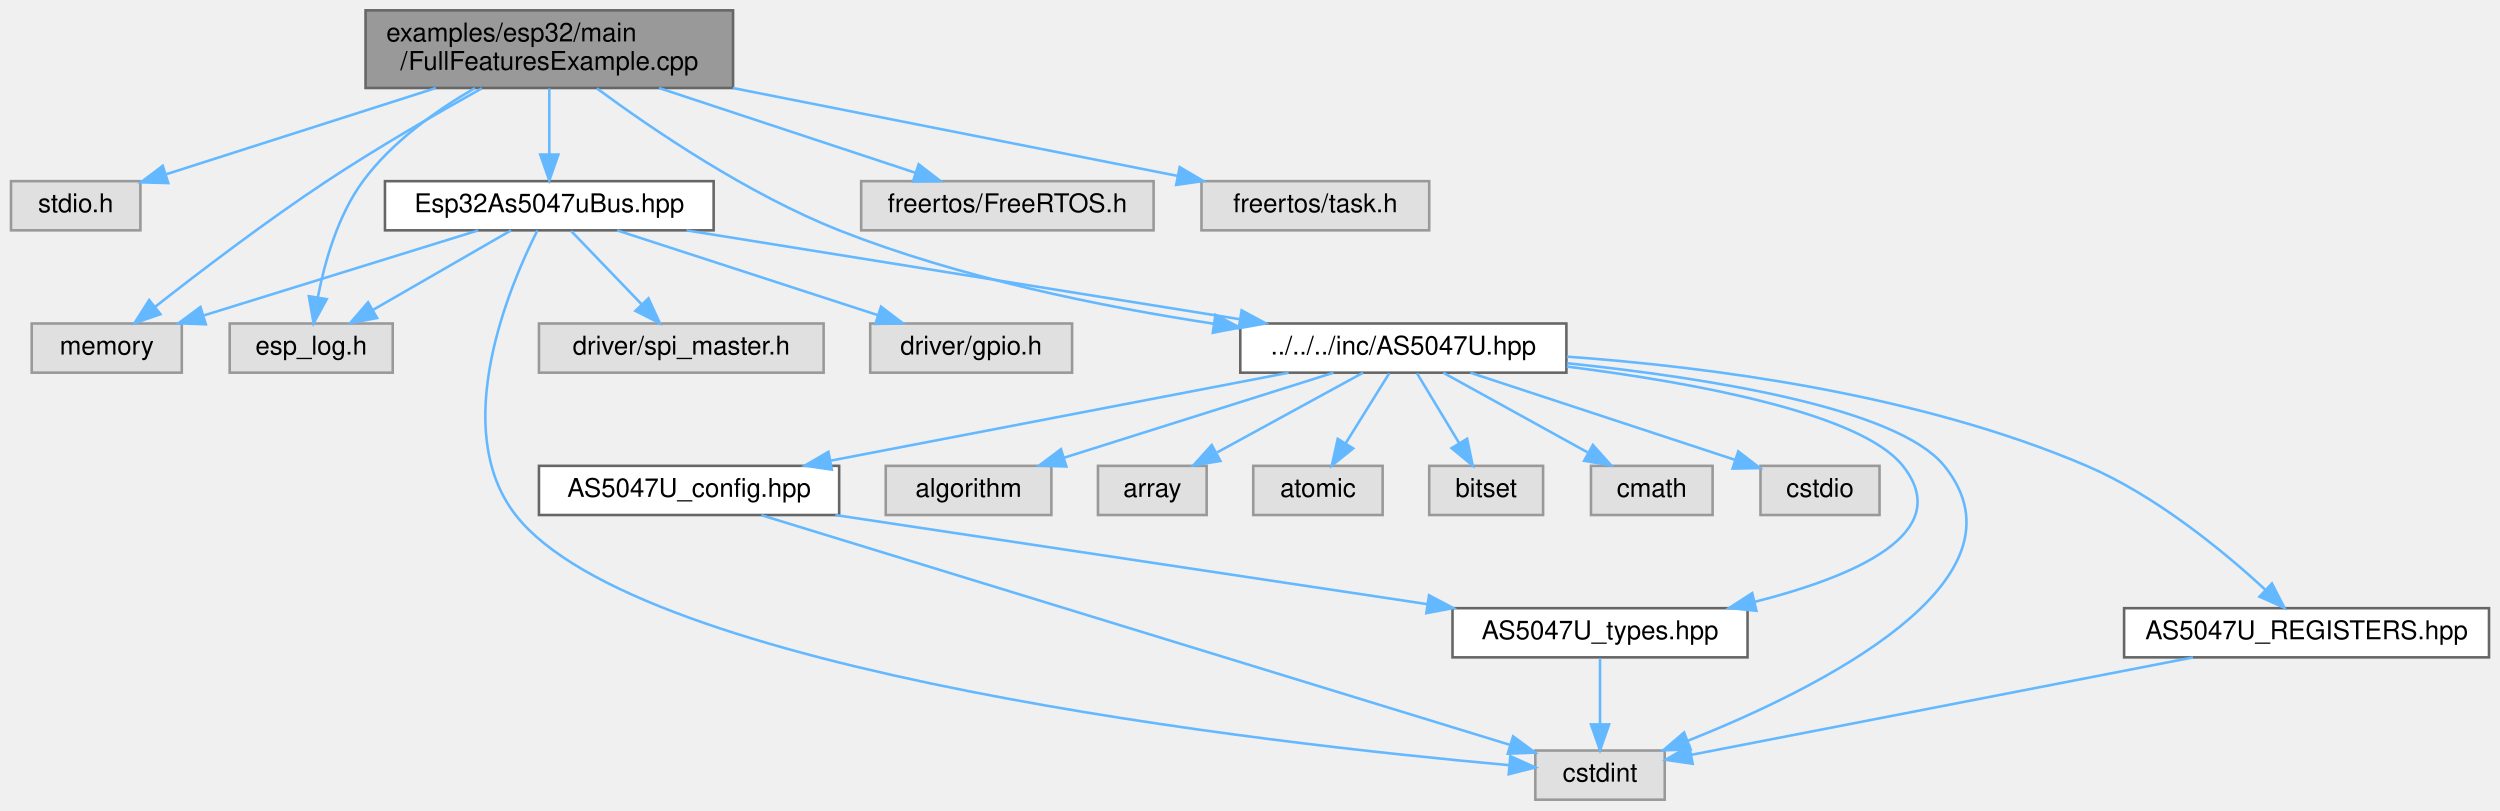
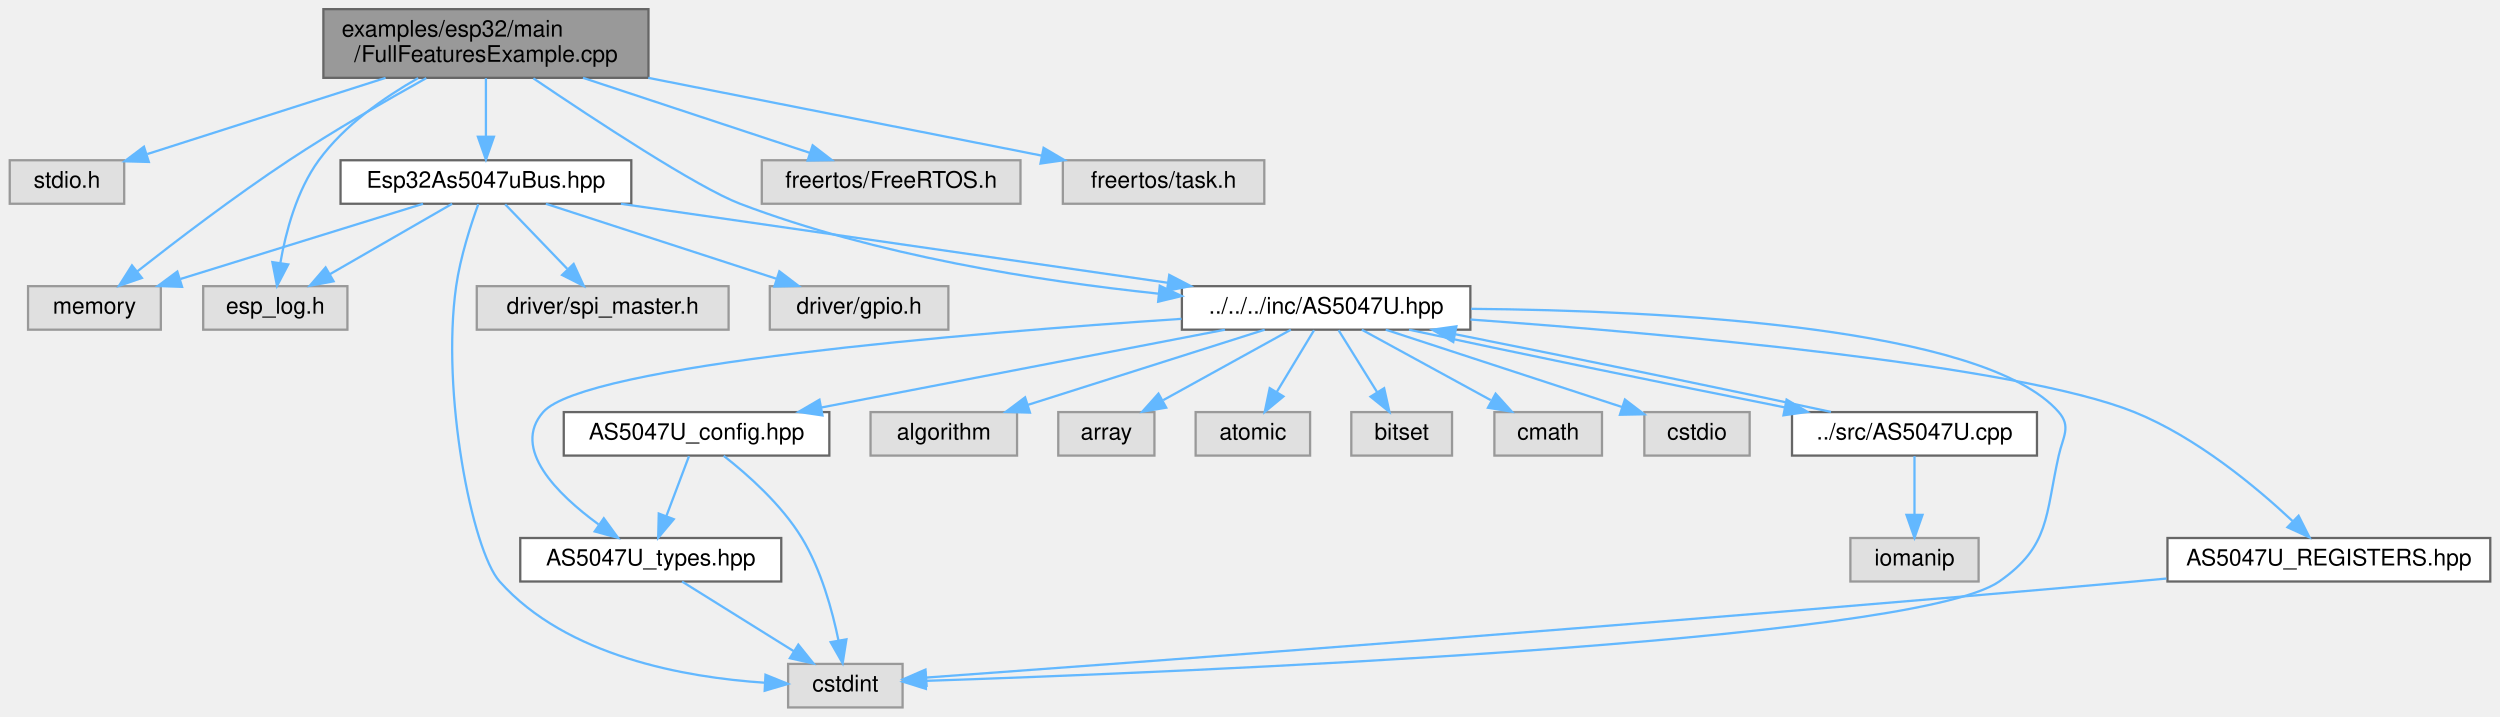
- <svg xmlns="http://www.w3.org/2000/svg" xmlns:xlink="http://www.w3.org/1999/xlink" width="966pt" height="313pt" viewBox="0.00 0.00 965.50 313.00">
+ <svg xmlns="http://www.w3.org/2000/svg" xmlns:xlink="http://www.w3.org/1999/xlink" width="1092pt" height="313pt" viewBox="0.00 0.00 1091.50 313.00">
  <g id="graph0" class="graph" transform="scale(1 1) rotate(0) translate(4 309)">
    <g id="Node000001" class="node">
      <g id="a_Node000001">
        <a xlink:title="Comprehensive example demonstrating all AS5047U features.">
          <polygon fill="#999999" stroke="#666666" points="279,-305 137,-305 137,-275 279,-275 279,-305" />
          <text text-anchor="start" x="145" y="-293" font-family="Helvetica,sans-Serif" font-size="10.00">examples/esp32/main</text>
          <text text-anchor="middle" x="208" y="-282" font-family="Helvetica,sans-Serif" font-size="10.00">/FullFeaturesExample.cpp</text>
        </a>
      </g>
    </g>
    <g id="Node000002" class="node">
      <g id="a_Node000002">
        <a xlink:title=" ">
          <polygon fill="#e0e0e0" stroke="#999999" points="50,-239 0,-239 0,-220 50,-220 50,-239" />
          <text text-anchor="middle" x="25" y="-227" font-family="Helvetica,sans-Serif" font-size="10.00">stdio.h</text>
        </a>
      </g>
    </g>
    <g id="edge1_Node000001_Node000002" class="edge">
      <g id="a_edge1_Node000001_Node000002">
        <a xlink:title=" ">
          <path fill="none" stroke="#63b8ff" d="M164.17,-274.99C132.29,-264.8 89.71,-251.18 60.07,-241.71" />
          <polygon fill="#63b8ff" stroke="#63b8ff" points="60.76,-238.26 50.17,-238.55 58.63,-244.93 60.76,-238.26" />
        </a>
      </g>
    </g>
    <g id="Node000003" class="node">
      <g id="a_Node000003">
        <a xlink:title=" ">
          <polygon fill="#e0e0e0" stroke="#999999" points="66,-184 8,-184 8,-165 66,-165 66,-184" />
          <text text-anchor="middle" x="37" y="-172" font-family="Helvetica,sans-Serif" font-size="10.00">memory</text>
        </a>
      </g>
    </g>
    <g id="edge2_Node000001_Node000003" class="edge">
      <g id="a_edge2_Node000001_Node000003">
        <a xlink:title=" ">
          <path fill="none" stroke="#63b8ff" d="M181.94,-274.88C164.64,-265.25 141.59,-251.95 122,-239 98.45,-223.43 72.63,-203.74 55.7,-190.45" />
          <polygon fill="#63b8ff" stroke="#63b8ff" points="57.73,-187.59 47.71,-184.13 53.39,-193.08 57.73,-187.59" />
        </a>
      </g>
    </g>
    <g id="Node000004" class="node">
      <g id="a_Node000004">
        <a xlink:title=" ">
          <polygon fill="#e0e0e0" stroke="#999999" points="441.5,-239 328.5,-239 328.5,-220 441.5,-220 441.5,-239" />
          <text text-anchor="middle" x="385" y="-227" font-family="Helvetica,sans-Serif" font-size="10.00">freertos/FreeRTOS.h</text>
        </a>
      </g>
    </g>
    <g id="edge3_Node000001_Node000004" class="edge">
      <g id="a_edge3_Node000001_Node000004">
        <a xlink:title=" ">
          <path fill="none" stroke="#63b8ff" d="M250.4,-274.99C280.68,-264.98 320.95,-251.67 349.53,-242.22" />
          <polygon fill="#63b8ff" stroke="#63b8ff" points="350.72,-245.52 359.12,-239.05 348.53,-238.87 350.72,-245.52" />
        </a>
      </g>
    </g>
    <g id="Node000005" class="node">
      <g id="a_Node000005">
        <a xlink:title=" ">
          <polygon fill="#e0e0e0" stroke="#999999" points="548,-239 460,-239 460,-220 548,-220 548,-239" />
          <text text-anchor="middle" x="504" y="-227" font-family="Helvetica,sans-Serif" font-size="10.00">freertos/task.h</text>
        </a>
      </g>
    </g>
    <g id="edge4_Node000001_Node000005" class="edge">
      <g id="a_edge4_Node000001_Node000005">
        <a xlink:title=" ">
          <path fill="none" stroke="#63b8ff" d="M278.9,-274.99C331.75,-264.54 402.8,-250.5 450.84,-241.01" />
          <polygon fill="#63b8ff" stroke="#63b8ff" points="451.59,-244.43 460.72,-239.05 450.23,-237.56 451.59,-244.43" />
        </a>
      </g>
    </g>
    <g id="Node000006" class="node">
      <g id="a_Node000006">
        <a xlink:title=" ">
          <polygon fill="#e0e0e0" stroke="#999999" points="147.5,-184 84.5,-184 84.5,-165 147.5,-165 147.5,-184" />
          <text text-anchor="middle" x="116" y="-172" font-family="Helvetica,sans-Serif" font-size="10.00">esp_log.h</text>
        </a>
      </g>
    </g>
    <g id="edge5_Node000001_Node000006" class="edge">
      <g id="a_edge5_Node000001_Node000006">
        <a xlink:title=" ">
-           <path fill="none" stroke="#63b8ff" d="M179.23,-274.95C164.43,-266.4 147.19,-254.2 136,-239 126.26,-225.76 121.17,-207.64 118.57,-194.14" />
-           <polygon fill="#63b8ff" stroke="#63b8ff" points="121.99,-193.41 116.92,-184.1 115.09,-194.54 121.99,-193.41" />
+           <path fill="none" stroke="#63b8ff" d="M178.38,-274.89C163.43,-266.4 146.14,-254.26 135,-239 125.35,-225.78 120.56,-207.66 118.21,-194.16" />
+           <polygon fill="#63b8ff" stroke="#63b8ff" points="121.65,-193.5 116.75,-184.11 114.72,-194.51 121.65,-193.5" />
        </a>
      </g>
    </g>
    <g id="Node000007" class="node">
      <g id="a_Node000007">
        <a xlink:href="AS5047U_8hpp.html" target="_top" xlink:title="Driver for AMS AS5047U Magnetic Rotary Position Sensor (C++21).">
-           <polygon fill="white" stroke="#666666" points="601,-184 475,-184 475,-165 601,-165 601,-184" />
-           <text text-anchor="middle" x="538" y="-172" font-family="Helvetica,sans-Serif" font-size="10.00">../../../inc/AS5047U.hpp</text>
+           <polygon fill="white" stroke="#666666" points="638,-184 512,-184 512,-165 638,-165 638,-184" />
+           <text text-anchor="middle" x="575" y="-172" font-family="Helvetica,sans-Serif" font-size="10.00">../../../inc/AS5047U.hpp</text>
        </a>
      </g>
    </g>
    <g id="edge6_Node000001_Node000007" class="edge">
      <g id="a_edge6_Node000001_Node000007">
        <a xlink:title=" ">
-           <path fill="none" stroke="#63b8ff" d="M226.34,-274.87C247.68,-259.12 284.54,-234.03 320,-220 366.39,-201.65 421.45,-190.49 464.63,-183.93" />
-           <polygon fill="#63b8ff" stroke="#63b8ff" points="465.39,-187.36 474.78,-182.44 464.38,-180.43 465.39,-187.36" />
-         </a>
-       </g>
-     </g>
-     <g id="Node000018" class="node">
-       <g id="a_Node000018">
+           <path fill="none" stroke="#63b8ff" d="M228.73,-274.77C255.39,-256.72 300.45,-227.07 319,-220 378.18,-197.44 449.44,-186.25 501.74,-180.73" />
+           <polygon fill="#63b8ff" stroke="#63b8ff" points="502.33,-184.19 511.93,-179.7 501.63,-177.22 502.33,-184.19" />
+         </a>
+       </g>
+     </g>
+     <g id="Node000020" class="node">
+       <g id="a_Node000020">
        <a xlink:href="Esp32As5047uBus_8hpp.html" target="_top" xlink:title="ESP32 SPI transport implementation for AS5047U driver.">
          <polygon fill="white" stroke="#666666" points="271.5,-239 144.5,-239 144.5,-220 271.5,-220 271.5,-239" />
          <text text-anchor="middle" x="208" y="-227" font-family="Helvetica,sans-Serif" font-size="10.00">Esp32As5047uBus.hpp</text>
        </a>
      </g>
    </g>
-     <g id="edge21_Node000001_Node000018" class="edge">
-       <g id="a_edge21_Node000001_Node000018">
+     <g id="edge24_Node000001_Node000020" class="edge">
+       <g id="a_edge24_Node000001_Node000020">
        <a xlink:title=" ">
          <path fill="none" stroke="#63b8ff" d="M208,-274.84C208,-267.21 208,-257.7 208,-249.45" />
          <polygon fill="#63b8ff" stroke="#63b8ff" points="211.5,-249.27 208,-239.27 204.5,-249.27 211.5,-249.27" />
        </a>
      </g>
    </g>
    <g id="Node000008" class="node">
      <g id="a_Node000008">
        <a xlink:href="AS5047U__REGISTERS_8hpp.html" target="_top" xlink:title="Register definitions for the AS5047U Rotary Position Sensor.">
-           <polygon fill="white" stroke="#666666" points="957.5,-74 816.5,-74 816.5,-55 957.5,-55 957.5,-74" />
-           <text text-anchor="middle" x="887" y="-62" font-family="Helvetica,sans-Serif" font-size="10.00">AS5047U_REGISTERS.hpp</text>
+           <polygon fill="white" stroke="#666666" points="1083.5,-74 942.5,-74 942.5,-55 1083.5,-55 1083.5,-74" />
+           <text text-anchor="middle" x="1013" y="-62" font-family="Helvetica,sans-Serif" font-size="10.00">AS5047U_REGISTERS.hpp</text>
        </a>
      </g>
    </g>
    <g id="edge7_Node000007_Node000008" class="edge">
      <g id="a_edge7_Node000007_Node000008">
        <a xlink:title=" ">
-           <path fill="none" stroke="#63b8ff" d="M601.15,-171.19C656.16,-167.27 737.05,-156.79 802,-129 828.82,-117.52 854.99,-95.94 871.05,-81.15" />
-           <polygon fill="#63b8ff" stroke="#63b8ff" points="873.62,-83.54 878.48,-74.12 868.81,-78.45 873.62,-83.54" />
+           <path fill="none" stroke="#63b8ff" d="M638.05,-169.43C725,-163.16 876.8,-149.66 928,-129 955.06,-118.08 981.17,-96.37 997.15,-81.39" />
+           <polygon fill="#63b8ff" stroke="#63b8ff" points="999.77,-83.73 1004.54,-74.27 994.91,-78.69 999.77,-83.73" />
        </a>
      </g>
    </g>
    <g id="Node000009" class="node">
      <g id="a_Node000009">
        <a xlink:title=" ">
-           <polygon fill="#e0e0e0" stroke="#999999" points="639,-19 589,-19 589,0 639,0 639,-19" />
-           <text text-anchor="middle" x="614" y="-7" font-family="Helvetica,sans-Serif" font-size="10.00">cstdint</text>
+           <polygon fill="#e0e0e0" stroke="#999999" points="390,-19 340,-19 340,0 390,0 390,-19" />
+           <text text-anchor="middle" x="365" y="-7" font-family="Helvetica,sans-Serif" font-size="10.00">cstdint</text>
        </a>
      </g>
    </g>
    <g id="edge14_Node000007_Node000009" class="edge">
      <g id="a_edge14_Node000007_Node000009">
        <a xlink:title=" ">
-           <path fill="none" stroke="#63b8ff" d="M601.21,-168.65C655.87,-162.98 728.88,-151.38 747,-129 782.85,-84.72 698.23,-42.8 647.96,-22.78" />
-           <polygon fill="#63b8ff" stroke="#63b8ff" points="649,-19.43 638.41,-19.07 646.47,-25.96 649,-19.43" />
+           <path fill="none" stroke="#63b8ff" d="M638.3,-174.1C721.91,-173.38 862.41,-166.44 895,-129 900.54,-122.63 896.85,-118.24 895,-110 889.08,-83.62 891.18,-70.46 869,-55 830.68,-28.3 508.21,-15.25 400.14,-11.6" />
+           <polygon fill="#63b8ff" stroke="#63b8ff" points="400.18,-8.1 390.07,-11.26 399.95,-15.09 400.18,-8.1" />
        </a>
      </g>
    </g>
    <g id="Node000010" class="node">
      <g id="a_Node000010">
        <a xlink:title=" ">
-           <polygon fill="#e0e0e0" stroke="#999999" points="402,-129 338,-129 338,-110 402,-110 402,-129" />
-           <text text-anchor="middle" x="370" y="-117" font-family="Helvetica,sans-Serif" font-size="10.00">algorithm</text>
+           <polygon fill="#e0e0e0" stroke="#999999" points="440,-129 376,-129 376,-110 440,-110 440,-129" />
+           <text text-anchor="middle" x="408" y="-117" font-family="Helvetica,sans-Serif" font-size="10.00">algorithm</text>
        </a>
      </g>
    </g>
    <g id="edge9_Node000007_Node000010" class="edge">
      <g id="a_edge9_Node000007_Node000010">
        <a xlink:title=" ">
-           <path fill="none" stroke="#63b8ff" d="M511.01,-164.98C482.8,-156.09 438.36,-142.07 406.92,-132.15" />
-           <polygon fill="#63b8ff" stroke="#63b8ff" points="407.79,-128.75 397.2,-129.08 405.69,-135.43 407.79,-128.75" />
+           <path fill="none" stroke="#63b8ff" d="M548.17,-164.98C520.13,-156.09 475.95,-142.07 444.7,-132.15" />
+           <polygon fill="#63b8ff" stroke="#63b8ff" points="445.63,-128.77 435.04,-129.08 443.51,-135.44 445.63,-128.77" />
        </a>
      </g>
    </g>
    <g id="Node000011" class="node">
      <g id="a_Node000011">
        <a xlink:title=" ">
-           <polygon fill="#e0e0e0" stroke="#999999" points="462,-129 420,-129 420,-110 462,-110 462,-129" />
-           <text text-anchor="middle" x="441" y="-117" font-family="Helvetica,sans-Serif" font-size="10.00">array</text>
+           <polygon fill="#e0e0e0" stroke="#999999" points="500,-129 458,-129 458,-110 500,-110 500,-129" />
+           <text text-anchor="middle" x="479" y="-117" font-family="Helvetica,sans-Serif" font-size="10.00">array</text>
        </a>
      </g>
    </g>
    <g id="edge10_Node000007_Node000011" class="edge">
      <g id="a_edge10_Node000007_Node000011">
        <a xlink:title=" ">
-           <path fill="none" stroke="#63b8ff" d="M522.42,-164.98C507.23,-156.69 483.9,-143.94 466.1,-134.22" />
-           <polygon fill="#63b8ff" stroke="#63b8ff" points="467.32,-130.89 456.87,-129.17 463.97,-137.04 467.32,-130.89" />
+           <path fill="none" stroke="#63b8ff" d="M559.58,-164.98C544.55,-156.69 521.46,-143.94 503.84,-134.22" />
+           <polygon fill="#63b8ff" stroke="#63b8ff" points="505.15,-130.94 494.7,-129.17 501.77,-137.07 505.15,-130.94" />
        </a>
      </g>
    </g>
    <g id="Node000012" class="node">
      <g id="a_Node000012">
        <a xlink:title=" ">
-           <polygon fill="#e0e0e0" stroke="#999999" points="530,-129 480,-129 480,-110 530,-110 530,-129" />
-           <text text-anchor="middle" x="505" y="-117" font-family="Helvetica,sans-Serif" font-size="10.00">atomic</text>
+           <polygon fill="#e0e0e0" stroke="#999999" points="568,-129 518,-129 518,-110 568,-110 568,-129" />
+           <text text-anchor="middle" x="543" y="-117" font-family="Helvetica,sans-Serif" font-size="10.00">atomic</text>
        </a>
      </g>
    </g>
    <g id="edge11_Node000007_Node000012" class="edge">
      <g id="a_edge11_Node000007_Node000012">
        <a xlink:title=" ">
-           <path fill="none" stroke="#63b8ff" d="M532.55,-164.75C527.99,-157.42 521.33,-146.73 515.71,-137.7" />
-           <polygon fill="#63b8ff" stroke="#63b8ff" points="518.6,-135.73 510.35,-129.09 512.66,-139.43 518.6,-135.73" />
+           <path fill="none" stroke="#63b8ff" d="M569.72,-164.75C565.29,-157.42 558.84,-146.73 553.38,-137.7" />
+           <polygon fill="#63b8ff" stroke="#63b8ff" points="556.35,-135.84 548.19,-129.09 550.36,-139.46 556.35,-135.84" />
        </a>
      </g>
    </g>
    <g id="Node000013" class="node">
      <g id="a_Node000013">
        <a xlink:title=" ">
-           <polygon fill="#e0e0e0" stroke="#999999" points="592,-129 548,-129 548,-110 592,-110 592,-129" />
-           <text text-anchor="middle" x="570" y="-117" font-family="Helvetica,sans-Serif" font-size="10.00">bitset</text>
+           <polygon fill="#e0e0e0" stroke="#999999" points="630,-129 586,-129 586,-110 630,-110 630,-129" />
+           <text text-anchor="middle" x="608" y="-117" font-family="Helvetica,sans-Serif" font-size="10.00">bitset</text>
        </a>
      </g>
    </g>
    <g id="edge12_Node000007_Node000013" class="edge">
      <g id="a_edge12_Node000007_Node000013">
        <a xlink:title=" ">
-           <path fill="none" stroke="#63b8ff" d="M543.28,-164.75C547.71,-157.42 554.16,-146.73 559.62,-137.7" />
-           <polygon fill="#63b8ff" stroke="#63b8ff" points="562.64,-139.46 564.81,-129.09 556.65,-135.84 562.64,-139.46" />
+           <path fill="none" stroke="#63b8ff" d="M580.45,-164.75C585.01,-157.42 591.67,-146.73 597.29,-137.7" />
+           <polygon fill="#63b8ff" stroke="#63b8ff" points="600.34,-139.43 602.65,-129.09 594.4,-135.73 600.34,-139.43" />
        </a>
      </g>
    </g>
    <g id="Node000014" class="node">
      <g id="a_Node000014">
        <a xlink:title=" ">
-           <polygon fill="#e0e0e0" stroke="#999999" points="657.5,-129 610.5,-129 610.5,-110 657.5,-110 657.5,-129" />
-           <text text-anchor="middle" x="634" y="-117" font-family="Helvetica,sans-Serif" font-size="10.00">cmath</text>
+           <polygon fill="#e0e0e0" stroke="#999999" points="695.5,-129 648.5,-129 648.5,-110 695.5,-110 695.5,-129" />
+           <text text-anchor="middle" x="672" y="-117" font-family="Helvetica,sans-Serif" font-size="10.00">cmath</text>
        </a>
      </g>
    </g>
    <g id="edge13_Node000007_Node000014" class="edge">
      <g id="a_edge13_Node000007_Node000014">
        <a xlink:title=" ">
-           <path fill="none" stroke="#63b8ff" d="M553.42,-164.98C568.45,-156.69 591.54,-143.94 609.16,-134.22" />
-           <polygon fill="#63b8ff" stroke="#63b8ff" points="611.23,-137.07 618.3,-129.17 607.85,-130.94 611.23,-137.07" />
+           <path fill="none" stroke="#63b8ff" d="M590.58,-164.98C605.77,-156.69 629.1,-143.94 646.9,-134.22" />
+           <polygon fill="#63b8ff" stroke="#63b8ff" points="649.03,-137.04 656.13,-129.17 645.68,-130.89 649.03,-137.04" />
        </a>
      </g>
    </g>
    <g id="Node000015" class="node">
      <g id="a_Node000015">
        <a xlink:title=" ">
-           <polygon fill="#e0e0e0" stroke="#999999" points="722,-129 676,-129 676,-110 722,-110 722,-129" />
-           <text text-anchor="middle" x="699" y="-117" font-family="Helvetica,sans-Serif" font-size="10.00">cstdio</text>
+           <polygon fill="#e0e0e0" stroke="#999999" points="760,-129 714,-129 714,-110 760,-110 760,-129" />
+           <text text-anchor="middle" x="737" y="-117" font-family="Helvetica,sans-Serif" font-size="10.00">cstdio</text>
        </a>
      </g>
    </g>
    <g id="edge15_Node000007_Node000015" class="edge">
      <g id="a_edge15_Node000007_Node000015">
        <a xlink:title=" ">
-           <path fill="none" stroke="#63b8ff" d="M563.87,-164.98C591.66,-155.84 635.9,-141.27 666.14,-131.32" />
-           <polygon fill="#63b8ff" stroke="#63b8ff" points="667.41,-134.59 675.81,-128.13 665.22,-127.94 667.41,-134.59" />
+           <path fill="none" stroke="#63b8ff" d="M601.03,-164.98C629.07,-155.81 673.76,-141.19 704.19,-131.23" />
+           <polygon fill="#63b8ff" stroke="#63b8ff" points="705.51,-134.49 713.92,-128.05 703.33,-127.83 705.51,-134.49" />
        </a>
      </g>
    </g>
    <g id="Node000016" class="node">
      <g id="a_Node000016">
        <a xlink:href="AS5047U__types_8hpp.html" target="_top" xlink:title="Type definitions for the AS5047U driver.">
-           <polygon fill="white" stroke="#666666" points="671,-74 557,-74 557,-55 671,-55 671,-74" />
-           <text text-anchor="middle" x="614" y="-62" font-family="Helvetica,sans-Serif" font-size="10.00">AS5047U_types.hpp</text>
+           <polygon fill="white" stroke="#666666" points="337,-74 223,-74 223,-55 337,-55 337,-74" />
+           <text text-anchor="middle" x="280" y="-62" font-family="Helvetica,sans-Serif" font-size="10.00">AS5047U_types.hpp</text>
        </a>
      </g>
    </g>
    <g id="edge16_Node000007_Node000016" class="edge">
      <g id="a_edge16_Node000007_Node000016">
        <a xlink:title=" ">
-           <path fill="none" stroke="#63b8ff" d="M601.11,-167.37C651.02,-161.07 714.89,-149.25 731,-129 751.69,-102.99 712.21,-86.16 673.64,-76.41" />
-           <polygon fill="#63b8ff" stroke="#63b8ff" points="674.43,-73 663.89,-74.08 672.8,-79.81 674.43,-73" />
+           <path fill="none" stroke="#63b8ff" d="M511.84,-169.73C418.07,-163.48 251.08,-149.58 233,-129 219,-113.06 239.08,-93.2 257.16,-79.97" />
+           <polygon fill="#63b8ff" stroke="#63b8ff" points="259.49,-82.63 265.72,-74.06 255.51,-76.87 259.49,-82.63" />
        </a>
      </g>
    </g>
    <g id="Node000017" class="node">
      <g id="a_Node000017">
        <a xlink:href="AS5047U__config_8hpp.html" target="_top" xlink:title=" ">
-           <polygon fill="white" stroke="#666666" points="320,-129 204,-129 204,-110 320,-110 320,-129" />
-           <text text-anchor="middle" x="262" y="-117" font-family="Helvetica,sans-Serif" font-size="10.00">AS5047U_config.hpp</text>
+           <polygon fill="white" stroke="#666666" points="358,-129 242,-129 242,-110 358,-110 358,-129" />
+           <text text-anchor="middle" x="300" y="-117" font-family="Helvetica,sans-Serif" font-size="10.00">AS5047U_config.hpp</text>
        </a>
      </g>
    </g>
    <g id="edge18_Node000007_Node000017" class="edge">
      <g id="a_edge18_Node000007_Node000017">
        <a xlink:title=" ">
-           <path fill="none" stroke="#63b8ff" d="M493.66,-164.98C445.51,-155.74 368.58,-140.97 316.71,-131.01" />
-           <polygon fill="#63b8ff" stroke="#63b8ff" points="317.17,-127.53 306.69,-129.08 315.85,-134.41 317.17,-127.53" />
+           <path fill="none" stroke="#63b8ff" d="M530.82,-164.98C482.85,-155.74 406.19,-140.97 354.52,-131.01" />
+           <polygon fill="#63b8ff" stroke="#63b8ff" points="355.01,-127.54 344.53,-129.08 353.69,-134.41 355.01,-127.54" />
+         </a>
+       </g>
+     </g>
+     <g id="Node000018" class="node">
+       <g id="a_Node000018">
+         <a xlink:href="AS5047U_8cpp.html" target="_top" xlink:title=" ">
+           <polygon fill="white" stroke="#666666" points="885.5,-129 778.5,-129 778.5,-110 885.5,-110 885.5,-129" />
+           <text text-anchor="middle" x="832" y="-117" font-family="Helvetica,sans-Serif" font-size="10.00">../src/AS5047U.cpp</text>
+         </a>
+       </g>
+     </g>
+     <g id="edge21_Node000007_Node000018" class="edge">
+       <g id="a_edge21_Node000007_Node000018">
+         <a xlink:title=" ">
+           <path fill="none" stroke="#63b8ff" d="M611.18,-164.98C653.88,-155.76 725.18,-141.03 775.23,-131.07" />
+           <polygon fill="#63b8ff" stroke="#63b8ff" points="776.13,-134.46 785.26,-129.08 774.77,-127.59 776.13,-134.46" />
        </a>
      </g>
    </g>
    <g id="edge8_Node000008_Node000009" class="edge">
      <g id="a_edge8_Node000008_Node000009">
        <a xlink:title=" ">
-           <path fill="none" stroke="#63b8ff" d="M843.14,-54.98C789.24,-44.52 698.87,-26.98 649.25,-17.34" />
-           <polygon fill="#63b8ff" stroke="#63b8ff" points="649.8,-13.88 639.31,-15.41 648.46,-20.76 649.8,-13.88" />
+           <path fill="none" stroke="#63b8ff" d="M942.05,-56.29C937.3,-55.85 932.58,-55.41 928,-55 728.58,-37.15 489.09,-19.46 400.33,-13.04" />
+           <polygon fill="#63b8ff" stroke="#63b8ff" points="400.49,-9.54 390.27,-12.31 399.99,-16.52 400.49,-9.54" />
        </a>
      </g>
    </g>
    <g id="edge17_Node000016_Node000009" class="edge">
      <g id="a_edge17_Node000016_Node000009">
        <a xlink:title=" ">
-           <path fill="none" stroke="#63b8ff" d="M614,-54.75C614,-47.8 614,-37.85 614,-29.13" />
-           <polygon fill="#63b8ff" stroke="#63b8ff" points="617.5,-29.09 614,-19.09 610.5,-29.09 617.5,-29.09" />
+           <path fill="none" stroke="#63b8ff" d="M293.66,-54.98C306.84,-46.77 327.03,-34.18 342.57,-24.49" />
+           <polygon fill="#63b8ff" stroke="#63b8ff" points="344.46,-27.43 351.09,-19.17 340.76,-21.49 344.46,-27.43" />
        </a>
      </g>
    </g>
    <g id="edge19_Node000017_Node000009" class="edge">
      <g id="a_edge19_Node000017_Node000009">
        <a xlink:title=" ">
-           <path fill="none" stroke="#63b8ff" d="M289.92,-109.94C353.61,-90.39 509.56,-42.55 579.3,-21.15" />
-           <polygon fill="#63b8ff" stroke="#63b8ff" points="580.41,-24.47 588.94,-18.19 578.36,-17.78 580.41,-24.47" />
+           <path fill="none" stroke="#63b8ff" d="M311.85,-109.9C322.27,-101.75 337.11,-88.62 346,-74 354.41,-60.17 359.31,-42.38 362.02,-29.14" />
+           <polygon fill="#63b8ff" stroke="#63b8ff" points="365.47,-29.75 363.82,-19.29 358.58,-28.5 365.47,-29.75" />
        </a>
      </g>
    </g>
    <g id="edge20_Node000017_Node000016" class="edge">
      <g id="a_edge20_Node000017_Node000016">
        <a xlink:title=" ">
-           <path fill="none" stroke="#63b8ff" d="M318.55,-109.98C380.94,-100.59 481.24,-85.49 547.39,-75.53" />
-           <polygon fill="#63b8ff" stroke="#63b8ff" points="547.93,-78.99 557.29,-74.04 546.88,-72.07 547.93,-78.99" />
-         </a>
-       </g>
-     </g>
-     <g id="edge27_Node000018_Node000003" class="edge">
-       <g id="a_edge27_Node000018_Node000003">
+           <path fill="none" stroke="#63b8ff" d="M296.7,-109.75C294.02,-102.65 290.15,-92.4 286.81,-83.56" />
+           <polygon fill="#63b8ff" stroke="#63b8ff" points="290.05,-82.21 283.24,-74.09 283.5,-84.68 290.05,-82.21" />
+         </a>
+       </g>
+     </g>
+     <g id="edge22_Node000018_Node000007" class="edge">
+       <g id="a_edge22_Node000018_Node000007">
+         <a xlink:title=" ">
+           <path fill="none" stroke="#63b8ff" d="M795.51,-129.08C752.68,-138.33 681.36,-153.07 631.41,-163" />
+           <polygon fill="#63b8ff" stroke="#63b8ff" points="630.54,-159.61 621.41,-164.98 631.9,-166.47 630.54,-159.61" />
+         </a>
+       </g>
+     </g>
+     <g id="Node000019" class="node">
+       <g id="a_Node000019">
+         <a xlink:title=" ">
+           <polygon fill="#e0e0e0" stroke="#999999" points="860,-74 804,-74 804,-55 860,-55 860,-74" />
+           <text text-anchor="middle" x="832" y="-62" font-family="Helvetica,sans-Serif" font-size="10.00">iomanip</text>
+         </a>
+       </g>
+     </g>
+     <g id="edge23_Node000018_Node000019" class="edge">
+       <g id="a_edge23_Node000018_Node000019">
+         <a xlink:title=" ">
+           <path fill="none" stroke="#63b8ff" d="M832,-109.75C832,-102.8 832,-92.85 832,-84.13" />
+           <polygon fill="#63b8ff" stroke="#63b8ff" points="835.5,-84.09 832,-74.09 828.5,-84.09 835.5,-84.09" />
+         </a>
+       </g>
+     </g>
+     <g id="edge30_Node000020_Node000003" class="edge">
+       <g id="a_edge30_Node000020_Node000003">
        <a xlink:title=" ">
          <path fill="none" stroke="#63b8ff" d="M180.53,-219.98C151.82,-211.09 106.58,-197.07 74.58,-187.15" />
          <polygon fill="#63b8ff" stroke="#63b8ff" points="75.28,-183.7 64.69,-184.08 73.2,-190.39 75.28,-183.7" />
        </a>
      </g>
    </g>
-     <g id="edge25_Node000018_Node000006" class="edge">
-       <g id="a_edge25_Node000018_Node000006">
+     <g id="edge28_Node000020_Node000006" class="edge">
+       <g id="a_edge28_Node000020_Node000006">
        <a xlink:title=" ">
          <path fill="none" stroke="#63b8ff" d="M193.22,-219.98C178.82,-211.69 156.69,-198.94 139.81,-189.22" />
          <polygon fill="#63b8ff" stroke="#63b8ff" points="141.46,-186.13 131.05,-184.17 137.97,-192.19 141.46,-186.13" />
        </a>
      </g>
    </g>
-     <g id="edge22_Node000018_Node000007" class="edge">
-       <g id="a_edge22_Node000018_Node000007">
-         <a xlink:title=" ">
-           <path fill="none" stroke="#63b8ff" d="M261.02,-219.98C319.27,-210.63 412.77,-195.61 474.78,-185.65" />
-           <polygon fill="#63b8ff" stroke="#63b8ff" points="475.52,-189.08 484.84,-184.04 474.41,-182.17 475.52,-189.08" />
-         </a>
-       </g>
-     </g>
-     <g id="edge26_Node000018_Node000009" class="edge">
-       <g id="a_edge26_Node000018_Node000009">
-         <a xlink:title=" ">
-           <path fill="none" stroke="#63b8ff" d="M203.4,-219.94C192.72,-198.79 169.07,-143.32 195,-110 242.48,-48.98 486.7,-21.62 578.8,-13.35" />
-           <polygon fill="#63b8ff" stroke="#63b8ff" points="579.34,-16.82 589,-12.46 578.73,-9.84 579.34,-16.82" />
-         </a>
-       </g>
-     </g>
-     <g id="Node000019" class="node">
-       <g id="a_Node000019">
+     <g id="edge25_Node000020_Node000007" class="edge">
+       <g id="a_edge25_Node000020_Node000007">
+         <a xlink:title=" ">
+           <path fill="none" stroke="#63b8ff" d="M266.96,-219.98C332.14,-210.57 437.01,-195.43 505.97,-185.47" />
+           <polygon fill="#63b8ff" stroke="#63b8ff" points="506.48,-188.93 515.88,-184.04 505.48,-182 506.48,-188.93" />
+         </a>
+       </g>
+     </g>
+     <g id="edge29_Node000020_Node000009" class="edge">
+       <g id="a_edge29_Node000020_Node000009">
+         <a xlink:title=" ">
+           <path fill="none" stroke="#63b8ff" d="M204.66,-219.8C201.45,-210.94 196.82,-196.75 195,-184 188.38,-137.75 201.89,-68.6 214,-55 243.16,-22.26 295.06,-13.08 329.76,-10.79" />
+           <polygon fill="#63b8ff" stroke="#63b8ff" points="330.11,-14.27 339.93,-10.28 329.76,-7.28 330.11,-14.27" />
+         </a>
+       </g>
+     </g>
+     <g id="Node000021" class="node">
+       <g id="a_Node000021">
        <a xlink:title=" ">
          <polygon fill="#e0e0e0" stroke="#999999" points="314,-184 204,-184 204,-165 314,-165 314,-184" />
          <text text-anchor="middle" x="259" y="-172" font-family="Helvetica,sans-Serif" font-size="10.00">driver/spi_master.h</text>
        </a>
      </g>
    </g>
-     <g id="edge23_Node000018_Node000019" class="edge">
-       <g id="a_edge23_Node000018_Node000019">
+     <g id="edge26_Node000020_Node000021" class="edge">
+       <g id="a_edge26_Node000020_Node000021">
        <a xlink:title=" ">
          <path fill="none" stroke="#63b8ff" d="M216.42,-219.75C223.77,-212.11 234.63,-200.82 243.54,-191.56" />
          <polygon fill="#63b8ff" stroke="#63b8ff" points="246.32,-193.72 250.74,-184.09 241.28,-188.87 246.32,-193.72" />
        </a>
      </g>
    </g>
-     <g id="Node000020" class="node">
-       <g id="a_Node000020">
+     <g id="Node000022" class="node">
+       <g id="a_Node000022">
        <a xlink:title=" ">
          <polygon fill="#e0e0e0" stroke="#999999" points="410,-184 332,-184 332,-165 410,-165 410,-184" />
          <text text-anchor="middle" x="371" y="-172" font-family="Helvetica,sans-Serif" font-size="10.00">driver/gpio.h</text>
        </a>
      </g>
    </g>
-     <g id="edge24_Node000018_Node000020" class="edge">
-       <g id="a_edge24_Node000018_Node000020">
+     <g id="edge27_Node000020_Node000022" class="edge">
+       <g id="a_edge27_Node000020_Node000022">
        <a xlink:title=" ">
          <path fill="none" stroke="#63b8ff" d="M234.19,-219.98C261.44,-211.13 304.3,-197.19 334.78,-187.28" />
          <polygon fill="#63b8ff" stroke="#63b8ff" points="336.18,-190.5 344.61,-184.08 334.01,-183.85 336.18,-190.5" />
        </a>
      </g>
    </g>
  </g>
</svg>
